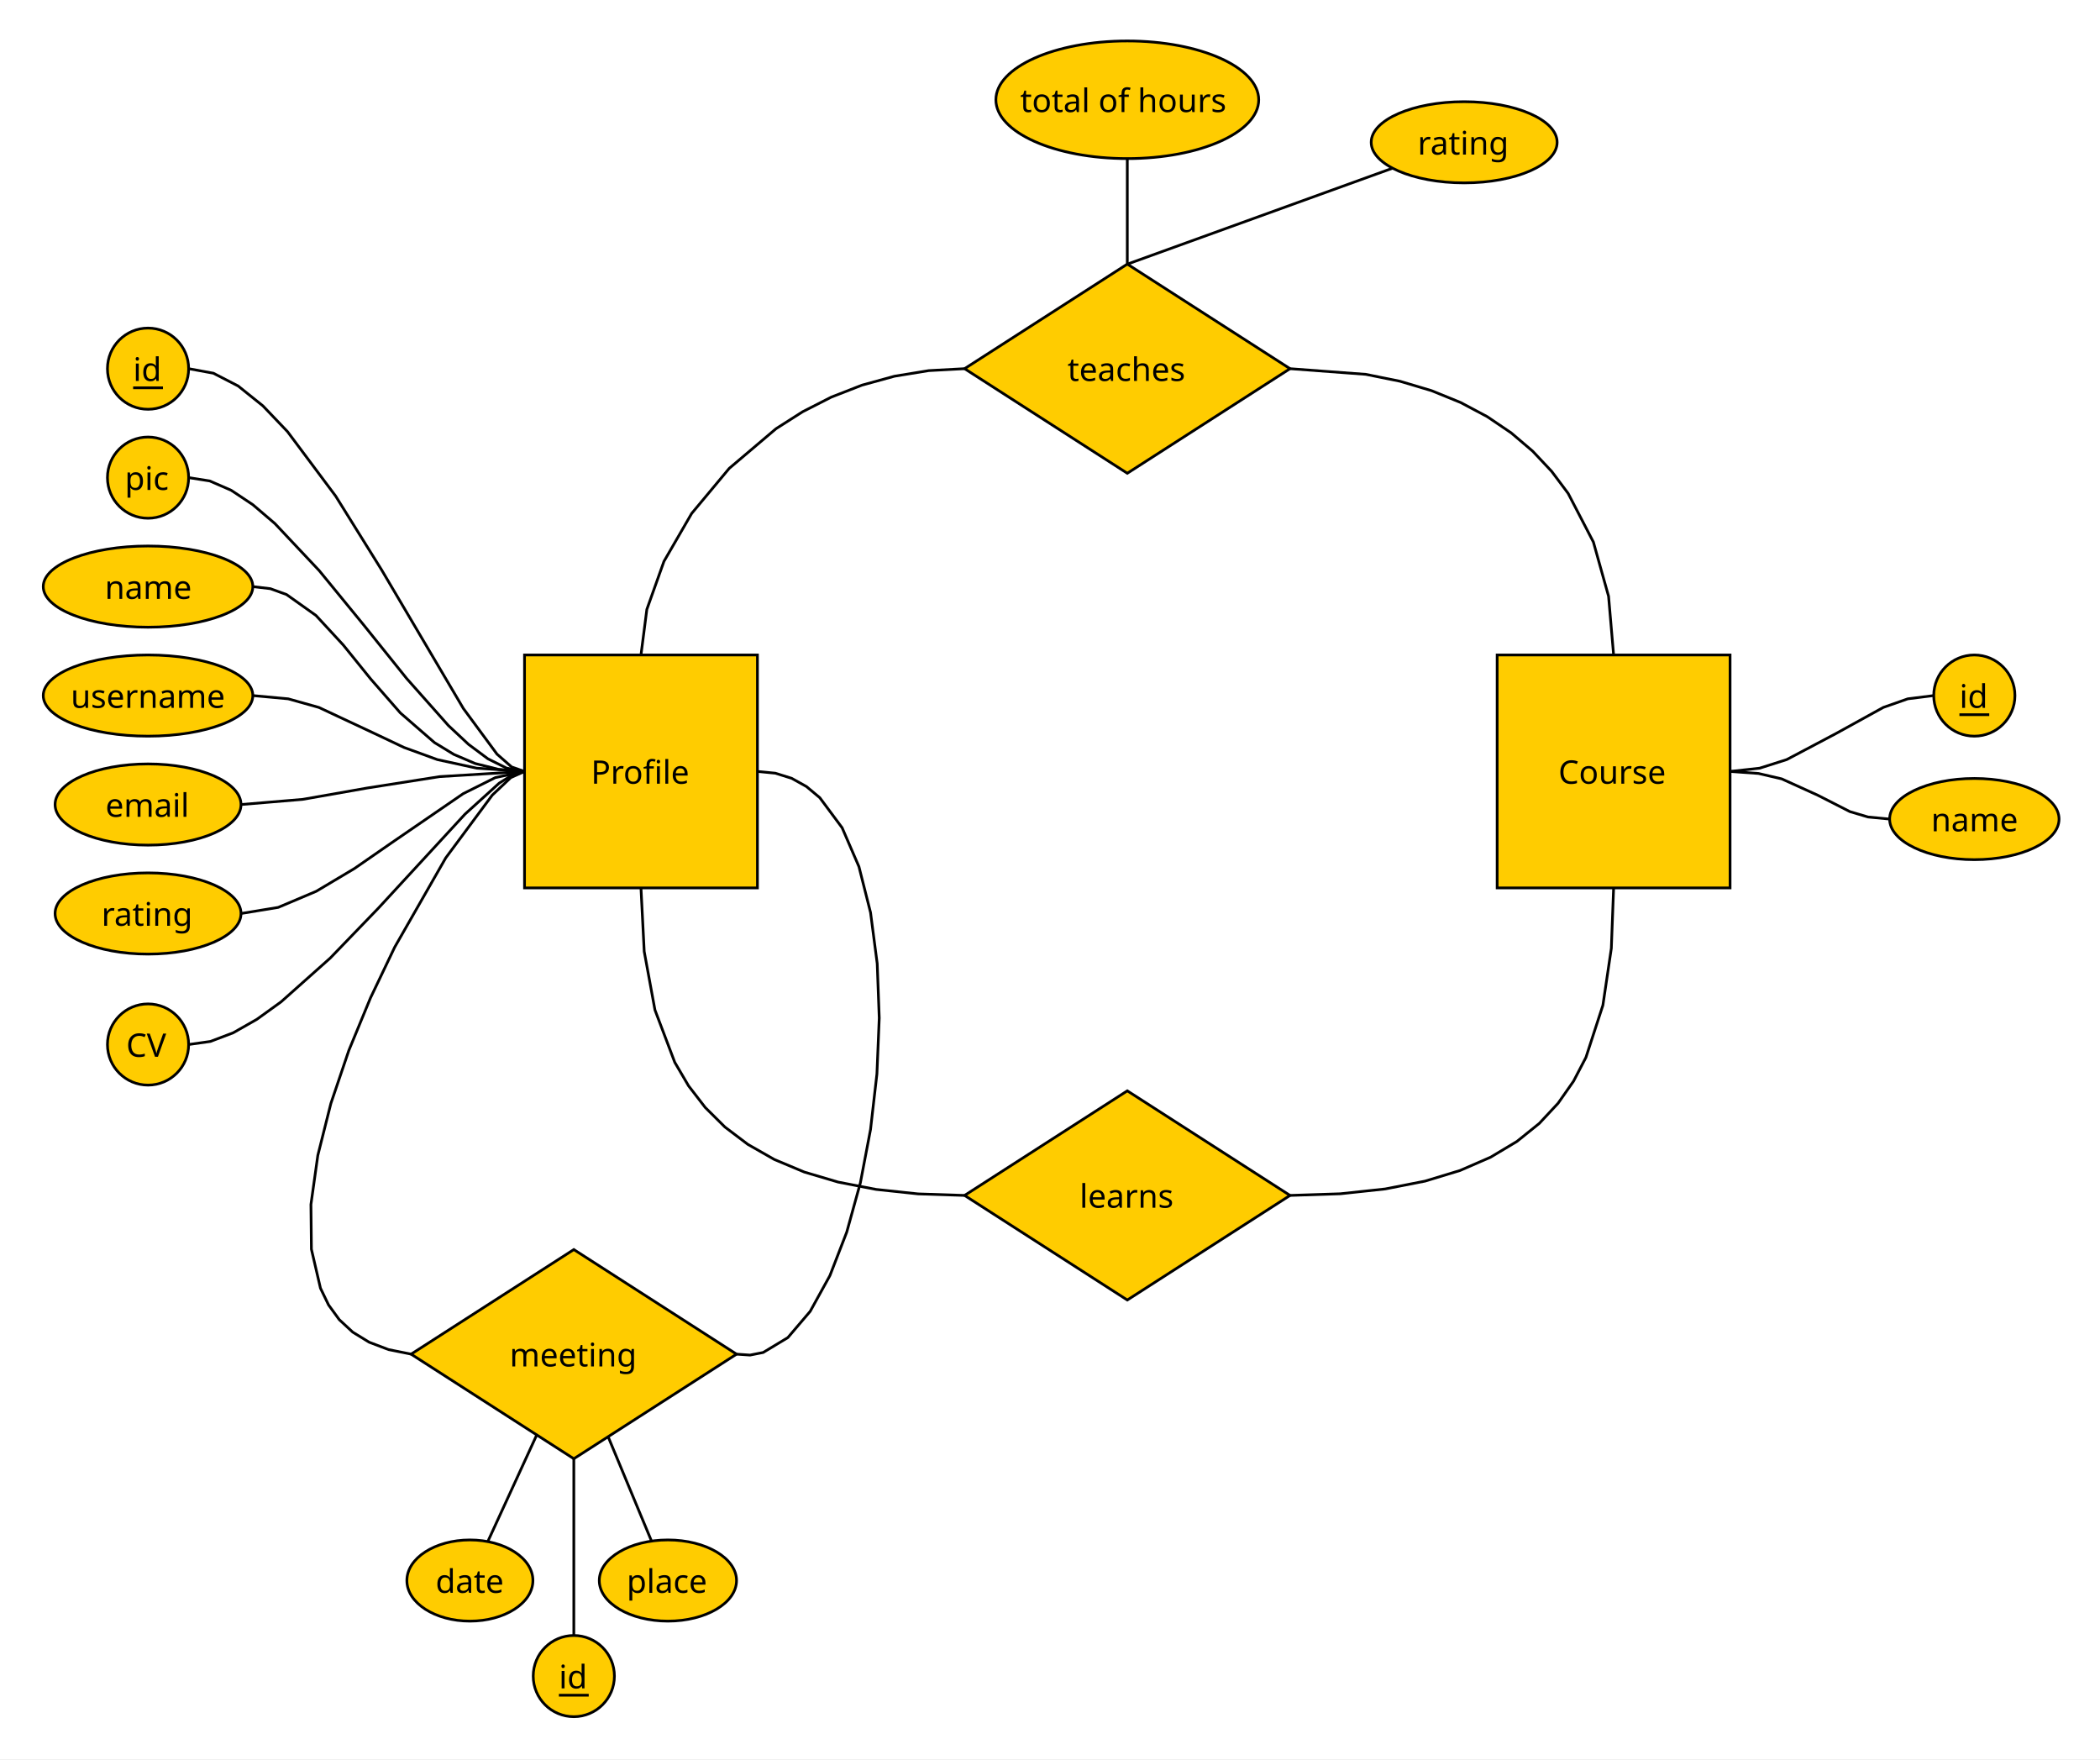
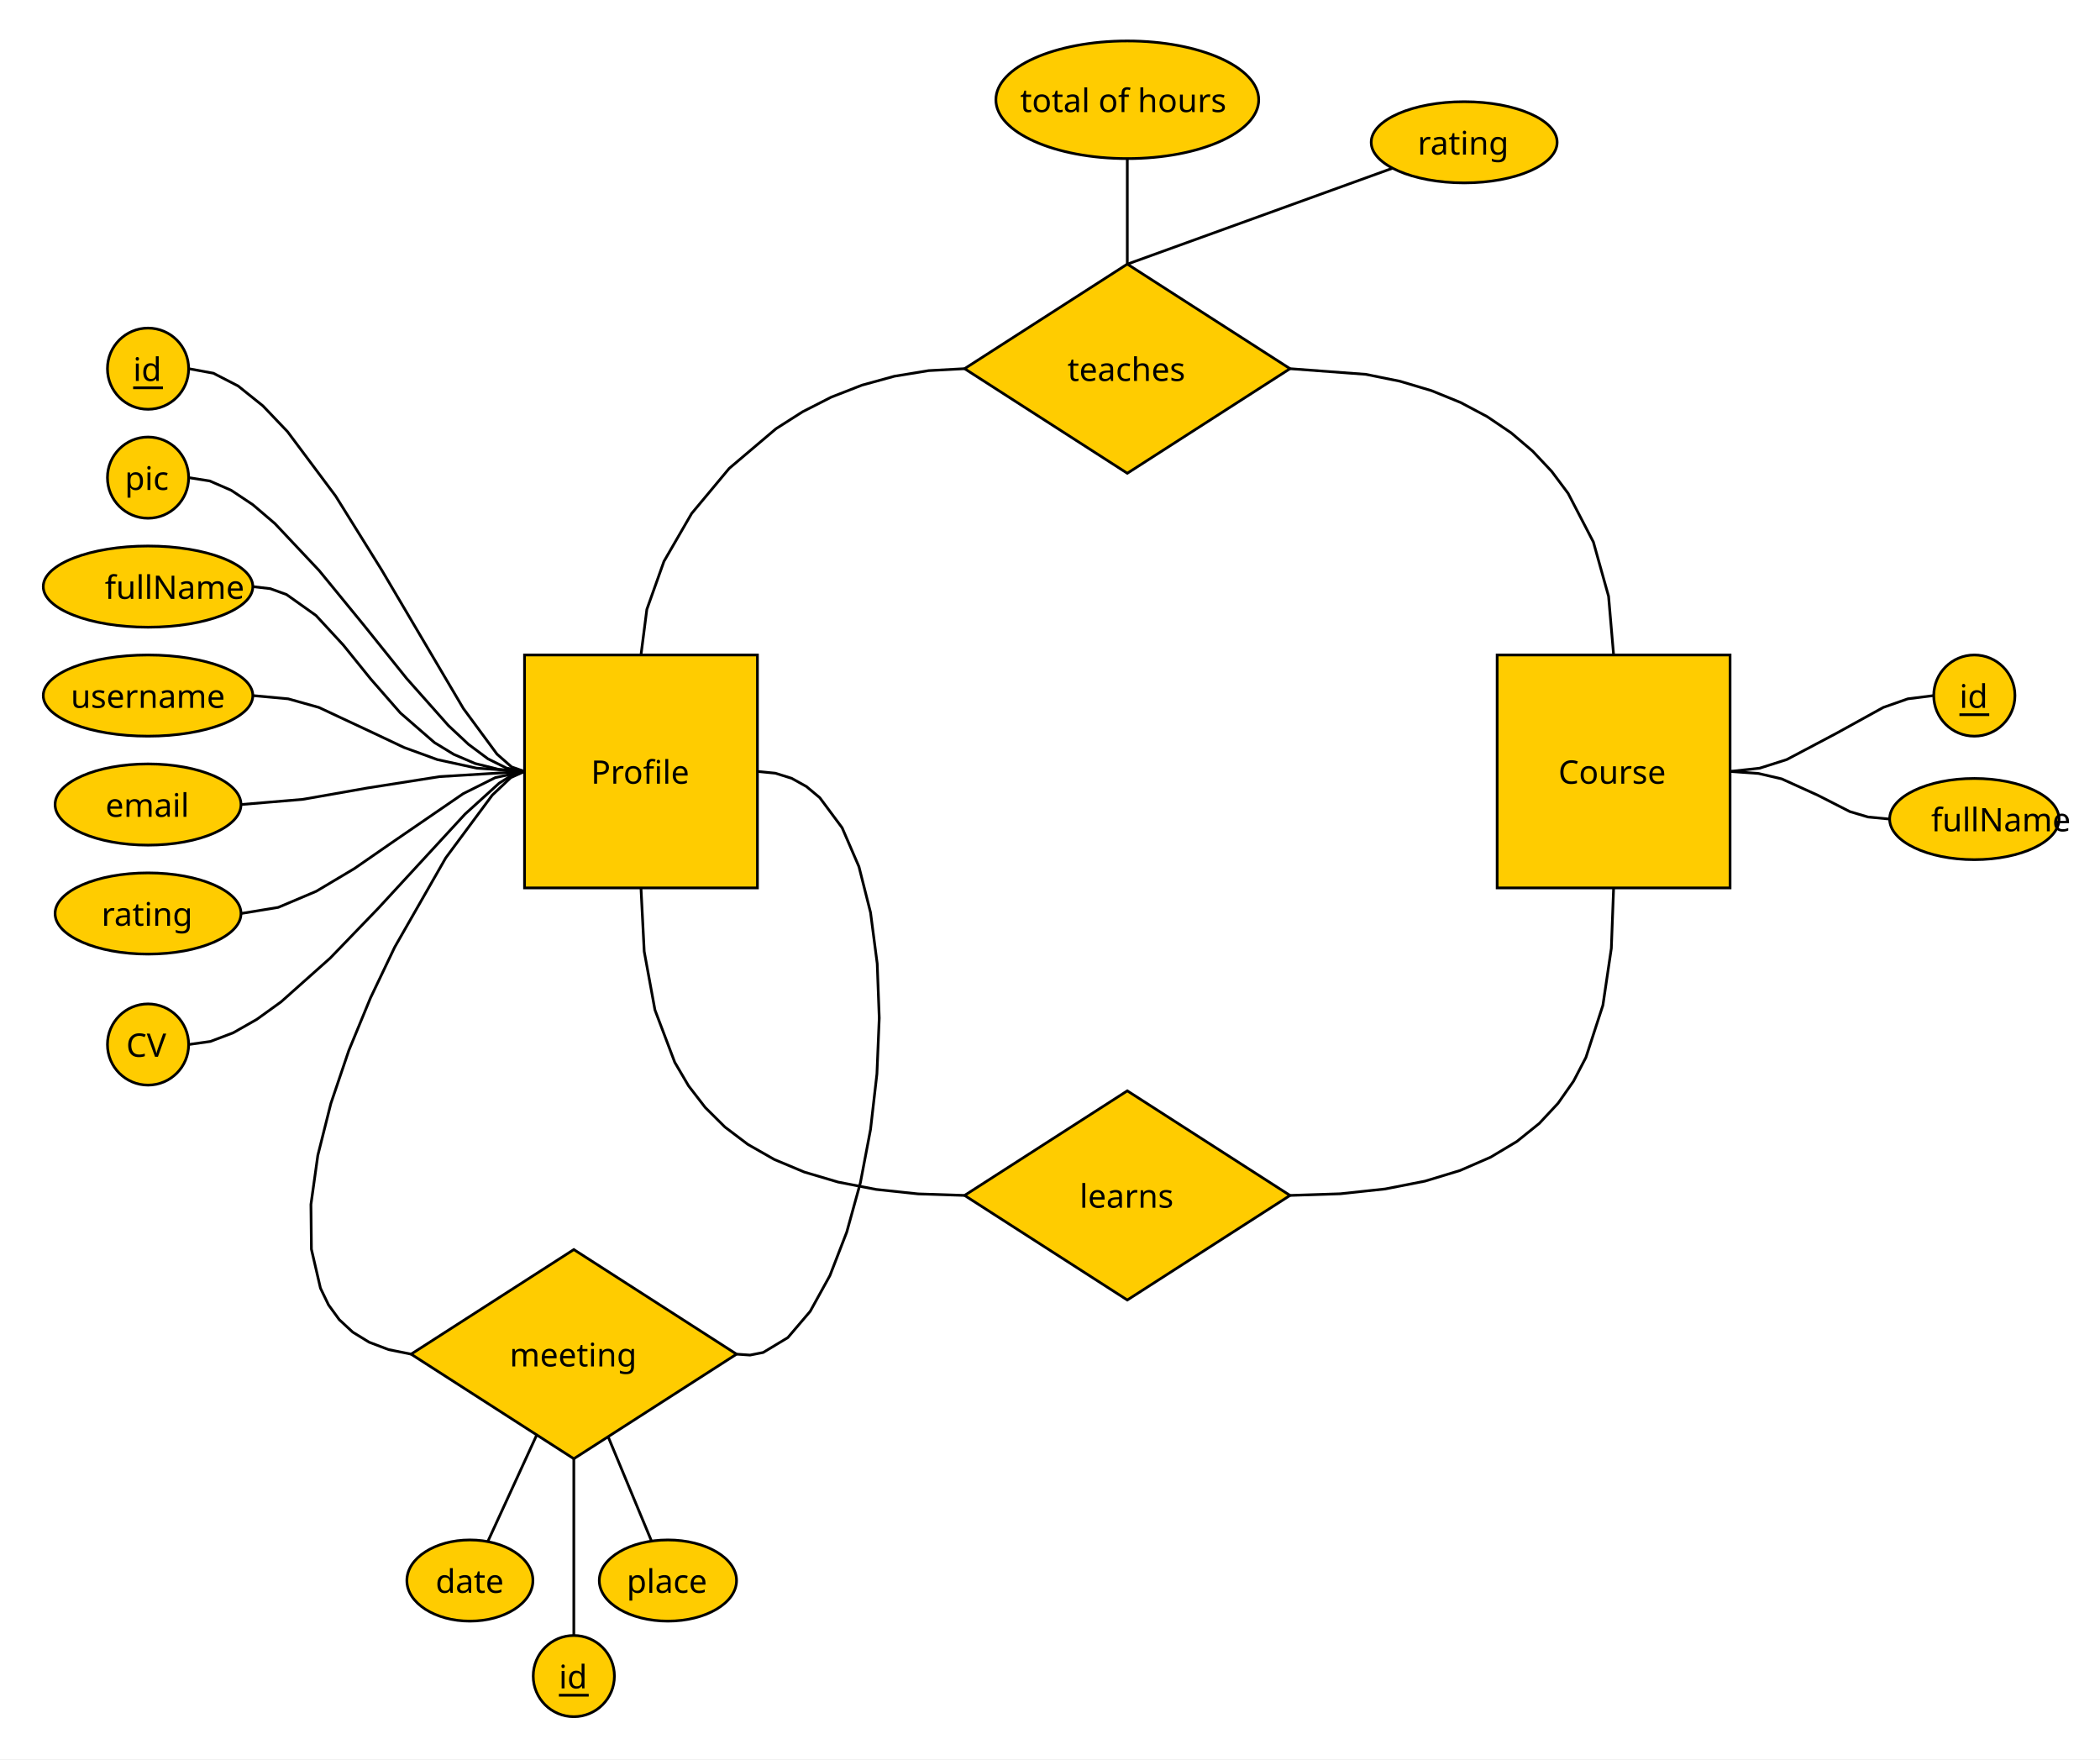
<svg xmlns="http://www.w3.org/2000/svg" fill-opacity="1" color-rendering="auto" color-interpolation="auto" text-rendering="auto" stroke="black" stroke-linecap="square" width="776" stroke-miterlimit="10" shape-rendering="auto" stroke-opacity="1" fill="black" stroke-dasharray="none" font-weight="normal" stroke-width="1" height="650" font-family="'Dialog'" font-style="normal" stroke-linejoin="miter" font-size="12px" stroke-dashoffset="0" image-rendering="auto">
  <defs id="genericDefs" />
  <g>
    <defs id="defs1">
      <clipPath clipPathUnits="userSpaceOnUse" id="clipPath1">
        <path d="M0 0 L776 0 L776 650 L0 650 L0 0 Z" />
      </clipPath>
      <clipPath clipPathUnits="userSpaceOnUse" id="clipPath2">
        <path d="M24 9 L800 9 L800 659 L24 659 L24 9 Z" />
      </clipPath>
    </defs>
    <g fill="white" text-rendering="geometricPrecision" shape-rendering="geometricPrecision" transform="translate(-24,-9)" stroke="white">
      <rect x="24" width="776" height="650" y="9" clip-path="url(#clipPath2)" stroke="none" />
    </g>
    <g fill="rgb(255,204,0)" text-rendering="geometricPrecision" shape-rendering="geometricPrecision" transform="matrix(1,0,0,1,-24,-9)" stroke="rgb(255,204,0)">
      <rect x="217.824" width="86.068" height="86.068" y="251" clip-path="url(#clipPath2)" stroke="none" />
    </g>
    <g text-rendering="geometricPrecision" stroke-miterlimit="1.45" shape-rendering="geometricPrecision" font-family="sans-serif" transform="matrix(1,0,0,1,-24,-9)" stroke-linecap="butt">
      <text x="242.383" xml:space="preserve" y="298.569" clip-path="url(#clipPath2)" stroke="none">Profile</text>
      <rect fill="none" x="217.824" width="86.068" height="86.068" y="251" clip-path="url(#clipPath2)" />
    </g>
    <g fill="rgb(255,204,0)" text-rendering="geometricPrecision" shape-rendering="geometricPrecision" transform="matrix(1,0,0,1,-24,-9)" stroke="rgb(255,204,0)">
      <circle r="15" clip-path="url(#clipPath2)" cx="78.706" cy="145.22" stroke="none" />
    </g>
    <g text-rendering="geometricPrecision" stroke-miterlimit="1.45" shape-rendering="geometricPrecision" font-family="sans-serif" transform="matrix(1,0,0,1,-24,-9)" stroke-linecap="butt">
      <text x="73.196" xml:space="preserve" y="149.755" clip-path="url(#clipPath2)" stroke="none">id</text>
      <line y2="152.286" fill="none" x1="73.196" clip-path="url(#clipPath2)" x2="84.217" y1="152.286" />
      <circle fill="none" r="15" clip-path="url(#clipPath2)" cx="78.706" cy="145.22" />
    </g>
    <g fill="rgb(255,204,0)" text-rendering="geometricPrecision" shape-rendering="geometricPrecision" transform="matrix(1,0,0,1,-24,-9)" stroke="rgb(255,204,0)">
      <circle r="15" clip-path="url(#clipPath2)" cx="78.706" cy="185.48" stroke="none" />
    </g>
    <g text-rendering="geometricPrecision" stroke-miterlimit="1.45" shape-rendering="geometricPrecision" font-family="sans-serif" transform="matrix(1,0,0,1,-24,-9)" stroke-linecap="butt">
      <text x="70.123" xml:space="preserve" y="190.015" clip-path="url(#clipPath2)" stroke="none">pic</text>
      <circle fill="none" r="15" clip-path="url(#clipPath2)" cx="78.706" cy="185.48" />
    </g>
    <g fill="rgb(255,204,0)" text-rendering="geometricPrecision" shape-rendering="geometricPrecision" transform="matrix(1,0,0,1,-24,-9)" stroke="rgb(255,204,0)">
      <ellipse rx="38.721" ry="15" clip-path="url(#clipPath2)" cx="78.706" cy="225.74" stroke="none" />
    </g>
    <g text-rendering="geometricPrecision" stroke-miterlimit="1.45" shape-rendering="geometricPrecision" font-family="sans-serif" transform="matrix(1,0,0,1,-24,-9)" stroke-linecap="butt">
-       <text x="62.725" xml:space="preserve" y="230.275" clip-path="url(#clipPath2)" stroke="none">name</text>
+       <text x="62.725" xml:space="preserve" y="230.275" clip-path="url(#clipPath2)" stroke="none">fullName</text>
      <ellipse rx="38.721" fill="none" ry="15" clip-path="url(#clipPath2)" cx="78.706" cy="225.74" />
    </g>
    <g fill="rgb(255,204,0)" text-rendering="geometricPrecision" shape-rendering="geometricPrecision" transform="matrix(1,0,0,1,-24,-9)" stroke="rgb(255,204,0)">
      <ellipse rx="38.721" ry="15" clip-path="url(#clipPath2)" cx="78.706" cy="266" stroke="none" />
    </g>
    <g text-rendering="geometricPrecision" stroke-miterlimit="1.45" shape-rendering="geometricPrecision" font-family="sans-serif" transform="matrix(1,0,0,1,-24,-9)" stroke-linecap="butt">
      <text x="50.145" xml:space="preserve" y="270.535" clip-path="url(#clipPath2)" stroke="none">username</text>
      <ellipse rx="38.721" fill="none" ry="15" clip-path="url(#clipPath2)" cx="78.706" cy="266" />
    </g>
    <g fill="rgb(255,204,0)" text-rendering="geometricPrecision" shape-rendering="geometricPrecision" transform="matrix(1,0,0,1,-24,-9)" stroke="rgb(255,204,0)">
      <ellipse rx="34.352" ry="15" clip-path="url(#clipPath2)" cx="78.706" cy="306.26" stroke="none" />
    </g>
    <g text-rendering="geometricPrecision" stroke-miterlimit="1.45" shape-rendering="geometricPrecision" font-family="sans-serif" transform="matrix(1,0,0,1,-24,-9)" stroke-linecap="butt">
      <text x="62.98" xml:space="preserve" y="310.795" clip-path="url(#clipPath2)" stroke="none">email</text>
      <ellipse rx="34.352" fill="none" ry="15" clip-path="url(#clipPath2)" cx="78.706" cy="306.26" />
    </g>
    <g fill="rgb(255,204,0)" text-rendering="geometricPrecision" shape-rendering="geometricPrecision" transform="matrix(1,0,0,1,-24,-9)" stroke="rgb(255,204,0)">
      <ellipse rx="34.352" ry="15" clip-path="url(#clipPath2)" cx="78.706" cy="346.52" stroke="none" />
    </g>
    <g text-rendering="geometricPrecision" stroke-miterlimit="1.45" shape-rendering="geometricPrecision" font-family="sans-serif" transform="matrix(1,0,0,1,-24,-9)" stroke-linecap="butt">
      <text x="61.495" xml:space="preserve" y="351.055" clip-path="url(#clipPath2)" stroke="none">rating</text>
      <ellipse rx="34.352" fill="none" ry="15" clip-path="url(#clipPath2)" cx="78.706" cy="346.52" />
    </g>
    <g fill="rgb(255,204,0)" text-rendering="geometricPrecision" shape-rendering="geometricPrecision" transform="matrix(1,0,0,1,-24,-9)" stroke="rgb(255,204,0)">
      <ellipse rx="34.352" ry="15" clip-path="url(#clipPath2)" cx="565.045" cy="61.573" stroke="none" />
    </g>
    <g text-rendering="geometricPrecision" stroke-miterlimit="1.45" shape-rendering="geometricPrecision" font-family="sans-serif" transform="matrix(1,0,0,1,-24,-9)" stroke-linecap="butt">
      <text x="547.833" xml:space="preserve" y="66.109" clip-path="url(#clipPath2)" stroke="none">rating</text>
      <ellipse rx="34.352" fill="none" ry="15" clip-path="url(#clipPath2)" cx="565.045" cy="61.573" />
    </g>
    <g fill="rgb(255,204,0)" text-rendering="geometricPrecision" shape-rendering="geometricPrecision" transform="matrix(1,0,0,1,-24,-9)" stroke="rgb(255,204,0)">
      <circle r="15" clip-path="url(#clipPath2)" cx="78.706" cy="394.929" stroke="none" />
    </g>
    <g text-rendering="geometricPrecision" stroke-miterlimit="1.45" shape-rendering="geometricPrecision" font-family="sans-serif" transform="matrix(1,0,0,1,-24,-9)" stroke-linecap="butt">
      <text x="70.632" xml:space="preserve" y="399.464" clip-path="url(#clipPath2)" stroke="none">CV</text>
      <circle fill="none" r="15" clip-path="url(#clipPath2)" cx="78.706" cy="394.929" />
    </g>
    <g fill="rgb(255,204,0)" text-rendering="geometricPrecision" shape-rendering="geometricPrecision" transform="matrix(1,0,0,1,-24,-9)" stroke="rgb(255,204,0)">
      <rect x="577.235" width="86.068" height="86.068" y="251" clip-path="url(#clipPath2)" stroke="none" />
    </g>
    <g text-rendering="geometricPrecision" stroke-miterlimit="1.45" shape-rendering="geometricPrecision" font-family="sans-serif" transform="matrix(1,0,0,1,-24,-9)" stroke-linecap="butt">
      <text x="599.852" xml:space="preserve" y="298.569" clip-path="url(#clipPath2)" stroke="none">Course</text>
      <rect fill="none" x="577.235" width="86.068" height="86.068" y="251" clip-path="url(#clipPath2)" />
    </g>
    <g fill="rgb(255,204,0)" text-rendering="geometricPrecision" shape-rendering="geometricPrecision" transform="matrix(1,0,0,1,-24,-9)" stroke="rgb(255,204,0)">
      <circle r="15" clip-path="url(#clipPath2)" cx="753.565" cy="266" stroke="none" />
    </g>
    <g text-rendering="geometricPrecision" stroke-miterlimit="1.45" shape-rendering="geometricPrecision" font-family="sans-serif" transform="matrix(1,0,0,1,-24,-9)" stroke-linecap="butt">
      <text x="748.054" xml:space="preserve" y="270.535" clip-path="url(#clipPath2)" stroke="none">id</text>
      <line y2="273.066" fill="none" x1="748.054" clip-path="url(#clipPath2)" x2="759.076" y1="273.066" />
      <circle fill="none" r="15" clip-path="url(#clipPath2)" cx="753.565" cy="266" />
    </g>
    <g fill="rgb(255,204,0)" text-rendering="geometricPrecision" shape-rendering="geometricPrecision" transform="matrix(1,0,0,1,-24,-9)" stroke="rgb(255,204,0)">
      <ellipse rx="31.303" ry="15" clip-path="url(#clipPath2)" cx="753.565" cy="311.627" stroke="none" />
    </g>
    <g text-rendering="geometricPrecision" stroke-miterlimit="1.45" shape-rendering="geometricPrecision" font-family="sans-serif" transform="matrix(1,0,0,1,-24,-9)" stroke-linecap="butt">
-       <text x="737.584" xml:space="preserve" y="316.162" clip-path="url(#clipPath2)" stroke="none">name</text>
+       <text x="737.584" xml:space="preserve" y="316.162" clip-path="url(#clipPath2)" stroke="none">fullName</text>
      <ellipse rx="31.303" fill="none" ry="15" clip-path="url(#clipPath2)" cx="753.565" cy="311.627" />
    </g>
    <g fill="rgb(255,204,0)" text-rendering="geometricPrecision" shape-rendering="geometricPrecision" transform="matrix(1,0,0,1,-24,-9)" stroke="rgb(255,204,0)">
      <path d="M380.433 145.22 L440.564 106.573 L500.694 145.22 L440.564 183.866 Z" fill-rule="evenodd" clip-path="url(#clipPath2)" stroke="none" />
    </g>
    <g text-rendering="geometricPrecision" stroke-miterlimit="1.45" shape-rendering="geometricPrecision" font-family="sans-serif" transform="matrix(1,0,0,1,-24,-9)" stroke-linecap="butt">
      <text x="418.465" xml:space="preserve" y="149.755" clip-path="url(#clipPath2)" stroke="none">teaches</text>
      <path fill="none" d="M380.433 145.22 L440.564 106.573 L500.694 145.22 L440.564 183.866 Z" clip-path="url(#clipPath2)" fill-rule="evenodd" />
    </g>
    <g fill="rgb(255,204,0)" text-rendering="geometricPrecision" shape-rendering="geometricPrecision" transform="matrix(1,0,0,1,-24,-9)" stroke="rgb(255,204,0)">
      <path d="M380.433 450.687 L440.564 412.041 L500.694 450.687 L440.564 489.333 Z" fill-rule="evenodd" clip-path="url(#clipPath2)" stroke="none" />
    </g>
    <g text-rendering="geometricPrecision" stroke-miterlimit="1.45" shape-rendering="geometricPrecision" font-family="sans-serif" transform="matrix(1,0,0,1,-24,-9)" stroke-linecap="butt">
      <text x="422.936" xml:space="preserve" y="455.222" clip-path="url(#clipPath2)" stroke="none">learns</text>
      <path fill="none" d="M380.433 450.687 L440.564 412.041 L500.694 450.687 L440.564 489.333 Z" clip-path="url(#clipPath2)" fill-rule="evenodd" />
    </g>
    <g fill="rgb(255,204,0)" text-rendering="geometricPrecision" shape-rendering="geometricPrecision" transform="matrix(1,0,0,1,-24,-9)" stroke="rgb(255,204,0)">
      <ellipse rx="48.562" ry="21.733" clip-path="url(#clipPath2)" cx="440.564" cy="45.864" stroke="none" />
    </g>
    <g text-rendering="geometricPrecision" stroke-miterlimit="1.45" shape-rendering="geometricPrecision" font-family="sans-serif" transform="matrix(1,0,0,1,-24,-9)" stroke-linecap="butt">
      <text x="401.007" xml:space="preserve" y="50.399" clip-path="url(#clipPath2)" stroke="none">total of hours</text>
      <ellipse rx="48.562" fill="none" ry="21.733" clip-path="url(#clipPath2)" cx="440.564" cy="45.864" />
    </g>
    <g fill="rgb(255,204,0)" text-rendering="geometricPrecision" shape-rendering="geometricPrecision" transform="matrix(1,0,0,1,-24,-9)" stroke="rgb(255,204,0)">
      <path d="M175.908 509.333 L236.039 470.687 L296.169 509.333 L236.039 547.979 Z" fill-rule="evenodd" clip-path="url(#clipPath2)" stroke="none" />
    </g>
    <g text-rendering="geometricPrecision" stroke-miterlimit="1.45" shape-rendering="geometricPrecision" font-family="sans-serif" transform="matrix(1,0,0,1,-24,-9)" stroke-linecap="butt">
      <text x="212.308" xml:space="preserve" y="513.868" clip-path="url(#clipPath2)" stroke="none">meeting</text>
      <path fill="none" d="M175.908 509.333 L236.039 470.687 L296.169 509.333 L236.039 547.979 Z" clip-path="url(#clipPath2)" fill-rule="evenodd" />
    </g>
    <g fill="rgb(255,204,0)" text-rendering="geometricPrecision" shape-rendering="geometricPrecision" transform="matrix(1,0,0,1,-24,-9)" stroke="rgb(255,204,0)">
      <ellipse rx="23.287" ry="15" clip-path="url(#clipPath2)" cx="197.639" cy="592.979" stroke="none" />
    </g>
    <g text-rendering="geometricPrecision" stroke-miterlimit="1.45" shape-rendering="geometricPrecision" font-family="sans-serif" transform="matrix(1,0,0,1,-24,-9)" stroke-linecap="butt">
      <text x="184.962" xml:space="preserve" y="597.514" clip-path="url(#clipPath2)" stroke="none">date</text>
      <ellipse rx="23.287" fill="none" ry="15" clip-path="url(#clipPath2)" cx="197.639" cy="592.979" />
    </g>
    <g fill="rgb(255,204,0)" text-rendering="geometricPrecision" shape-rendering="geometricPrecision" transform="matrix(1,0,0,1,-24,-9)" stroke="rgb(255,204,0)">
      <ellipse rx="25.358" ry="15" clip-path="url(#clipPath2)" cx="270.81" cy="592.979" stroke="none" />
    </g>
    <g text-rendering="geometricPrecision" stroke-miterlimit="1.45" shape-rendering="geometricPrecision" font-family="sans-serif" transform="matrix(1,0,0,1,-24,-9)" stroke-linecap="butt">
      <text x="255.57" xml:space="preserve" y="597.514" clip-path="url(#clipPath2)" stroke="none">place</text>
      <ellipse rx="25.358" fill="none" ry="15" clip-path="url(#clipPath2)" cx="270.81" cy="592.979" />
    </g>
    <g fill="rgb(255,204,0)" text-rendering="geometricPrecision" shape-rendering="geometricPrecision" transform="matrix(1,0,0,1,-24,-9)" stroke="rgb(255,204,0)">
      <circle r="15" clip-path="url(#clipPath2)" cx="236.039" cy="628.284" stroke="none" />
    </g>
    <g text-rendering="geometricPrecision" stroke-miterlimit="1.45" shape-rendering="geometricPrecision" font-family="sans-serif" transform="matrix(1,0,0,1,-24,-9)" stroke-linecap="butt">
      <text x="230.528" xml:space="preserve" y="632.819" clip-path="url(#clipPath2)" stroke="none">id</text>
      <line y2="635.351" fill="none" x1="230.528" clip-path="url(#clipPath2)" x2="241.549" y1="635.351" />
      <circle fill="none" r="15" clip-path="url(#clipPath2)" cx="236.039" cy="628.284" />
      <path fill="none" d="M217.787 294.021 L213.047 292.363 L207.657 287.64 L195.229 270.782 L165.053 219.627 L148.04 192.305 L130.234 168.472 L121.147 158.953 L112 151.614 L102.838 146.891 L93.742 145.226" clip-path="url(#clipPath2)" />
      <path fill="none" d="M217.798 294.029 L211.215 292.815 L204.303 289.37 L197.12 284.016 L189.698 277.072 L174.266 259.687 L158.264 239.757 L141.95 219.827 L125.581 202.441 L117.456 195.498 L109.414 190.144 L101.487 186.699 L93.737 185.484" clip-path="url(#clipPath2)" />
      <path fill="none" d="M217.787 294.031 L208.238 293.267 L199.562 291.099 L191.696 287.731 L184.538 283.363 L171.951 272.425 L160.995 259.887 L150.869 247.349 L140.768 236.411 L129.888 228.674 L123.906 226.507 L117.428 225.74" clip-path="url(#clipPath2)" />
      <path fill="none" d="M217.79 294.032 L200.176 292.829 L185.592 289.654 L173.268 285.164 L162.4 280.017 L141.821 270.38 L130.503 267.205 L117.428 266" clip-path="url(#clipPath2)" />
      <path fill="none" d="M217.794 294.036 L186.489 295.944 L159.747 300.147 L135.852 304.35 L113.058 306.26" clip-path="url(#clipPath2)" />
      <path fill="none" d="M217.782 294.043 L207.081 296.289 L195.18 302.235 L168.877 320.277 L154.959 329.913 L140.856 338.319 L126.808 344.265 L113.058 346.52" clip-path="url(#clipPath2)" />
      <path fill="none" d="M217.791 294.043 L213.588 295.167 L208.451 298.369 L195.843 309.799 L163.883 344.482 L146.01 363.005 L127.864 379.164 L118.918 385.618 L110.182 390.594 L101.747 393.796 L93.738 394.925" clip-path="url(#clipPath2)" />
      <path fill="none" d="M663.303 294.034 L674.228 292.829 L684.234 289.654 L702.459 280.017 L719.921 270.38 L728.974 267.205 L738.565 266" clip-path="url(#clipPath2)" />
      <path fill="none" d="M663.303 294.034 L673.836 294.79 L682.393 296.783 L695.72 302.83 L707.579 308.878 L714.299 310.871 L722.262 311.627" clip-path="url(#clipPath2)" />
      <path fill="none" d="M260.862 250.967 L263.023 234.167 L269.348 216.416 L279.579 198.722 L293.464 182.06 L310.749 167.404 L320.587 161.133 L331.18 155.729 L342.496 151.314 L354.503 148.01 L367.171 145.937 L380.441 145.221" clip-path="url(#clipPath2)" />
      <path fill="none" d="M620.265 250.958 L618.401 229.308 L612.797 209.276 L603.456 191.285 L597.384 183.173 L590.377 175.714 L582.435 168.954 L573.558 162.942 L563.747 157.725 L553 153.349 L541.318 149.864 L528.701 147.315 L500.688 145.222" clip-path="url(#clipPath2)" />
      <path fill="none" d="M440.594 106.586 L538.591 71.142" clip-path="url(#clipPath2)" />
      <path fill="none" d="M260.86 337.114 L262.053 360.566 L266.023 382.175 L273.345 401.512 L278.444 410.208 L284.598 418.192 L291.878 425.417 L300.358 431.834 L310.11 437.395 L321.205 442.052 L333.716 445.758 L347.715 448.464 L363.275 450.123 L380.433 450.686" clip-path="url(#clipPath2)" />
      <path fill="none" d="M500.697 450.686 L519.265 450.078 L535.874 448.294 L550.595 445.403 L563.539 441.469 L574.817 436.56 L584.537 430.741 L592.809 424.079 L599.745 416.639 L605.453 408.488 L610.043 399.691 L616.31 380.427 L619.426 359.377 L620.267 337.111" clip-path="url(#clipPath2)" />
      <path fill="none" d="M440.564 106.559 L440.564 67.597" clip-path="url(#clipPath2)" />
      <path fill="none" d="M175.909 509.326 L167.58 507.649 L160.403 504.917 L154.354 501.21 L149.377 496.6 L145.417 491.16 L142.417 484.961 L139.074 470.577 L138.899 454.024 L141.444 435.882 L146.261 416.727 L152.9 397.136 L160.914 377.688 L169.854 358.959 L188.718 325.969 L205.904 302.788 L212.746 296.319 L217.785 294.052" clip-path="url(#clipPath2)" />
      <path fill="none" d="M296.175 509.336 L301.158 509.678 L306.005 508.717 L315.123 503.222 L323.381 493.525 L330.674 480.306 L336.893 464.244 L341.933 446.017 L345.686 426.304 L348.044 405.784 L348.902 385.137 L348.152 365.039 L345.687 346.172 L341.399 329.212 L335.183 314.84 L326.932 303.734 L322.009 299.617 L316.537 296.572 L310.502 294.683 L303.918 294.036" clip-path="url(#clipPath2)" />
      <path fill="none" d="M204.243 578.595 L222.33 539.196" clip-path="url(#clipPath2)" />
      <path fill="none" d="M264.755 578.413 L248.728 539.859" clip-path="url(#clipPath2)" />
      <path fill="none" d="M236.039 613.284 L236.039 547.985" clip-path="url(#clipPath2)" />
    </g>
  </g>
</svg>
